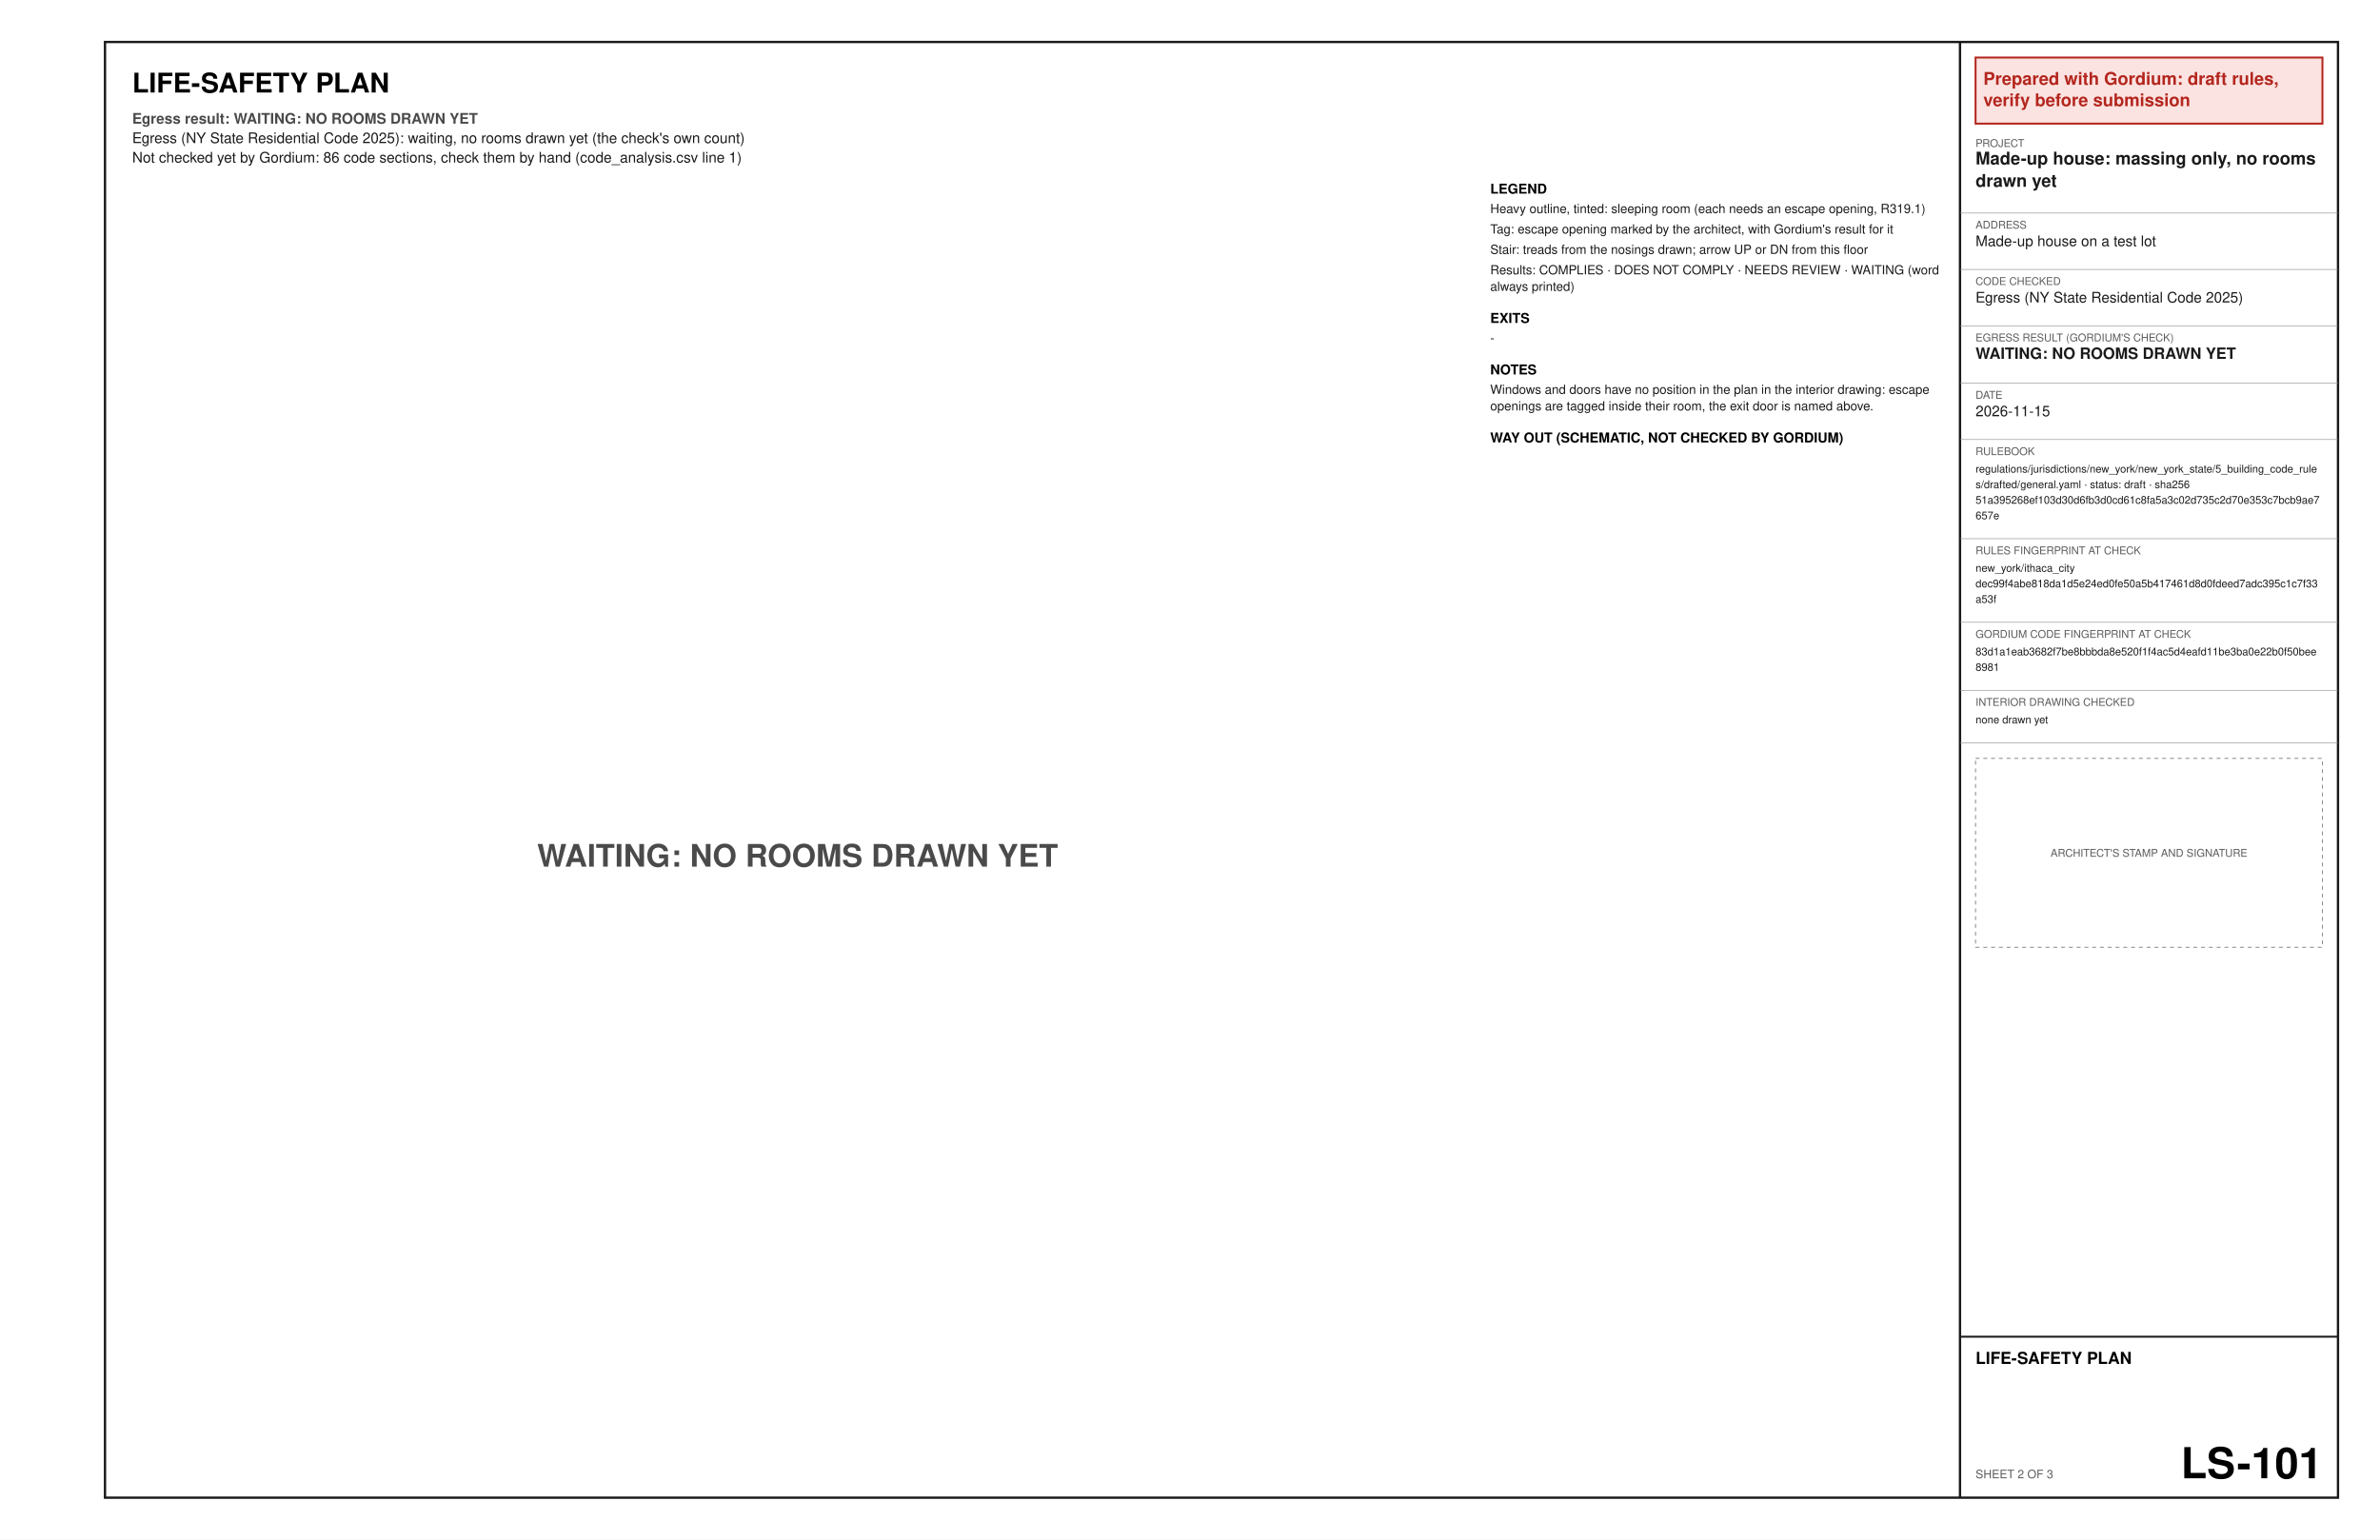
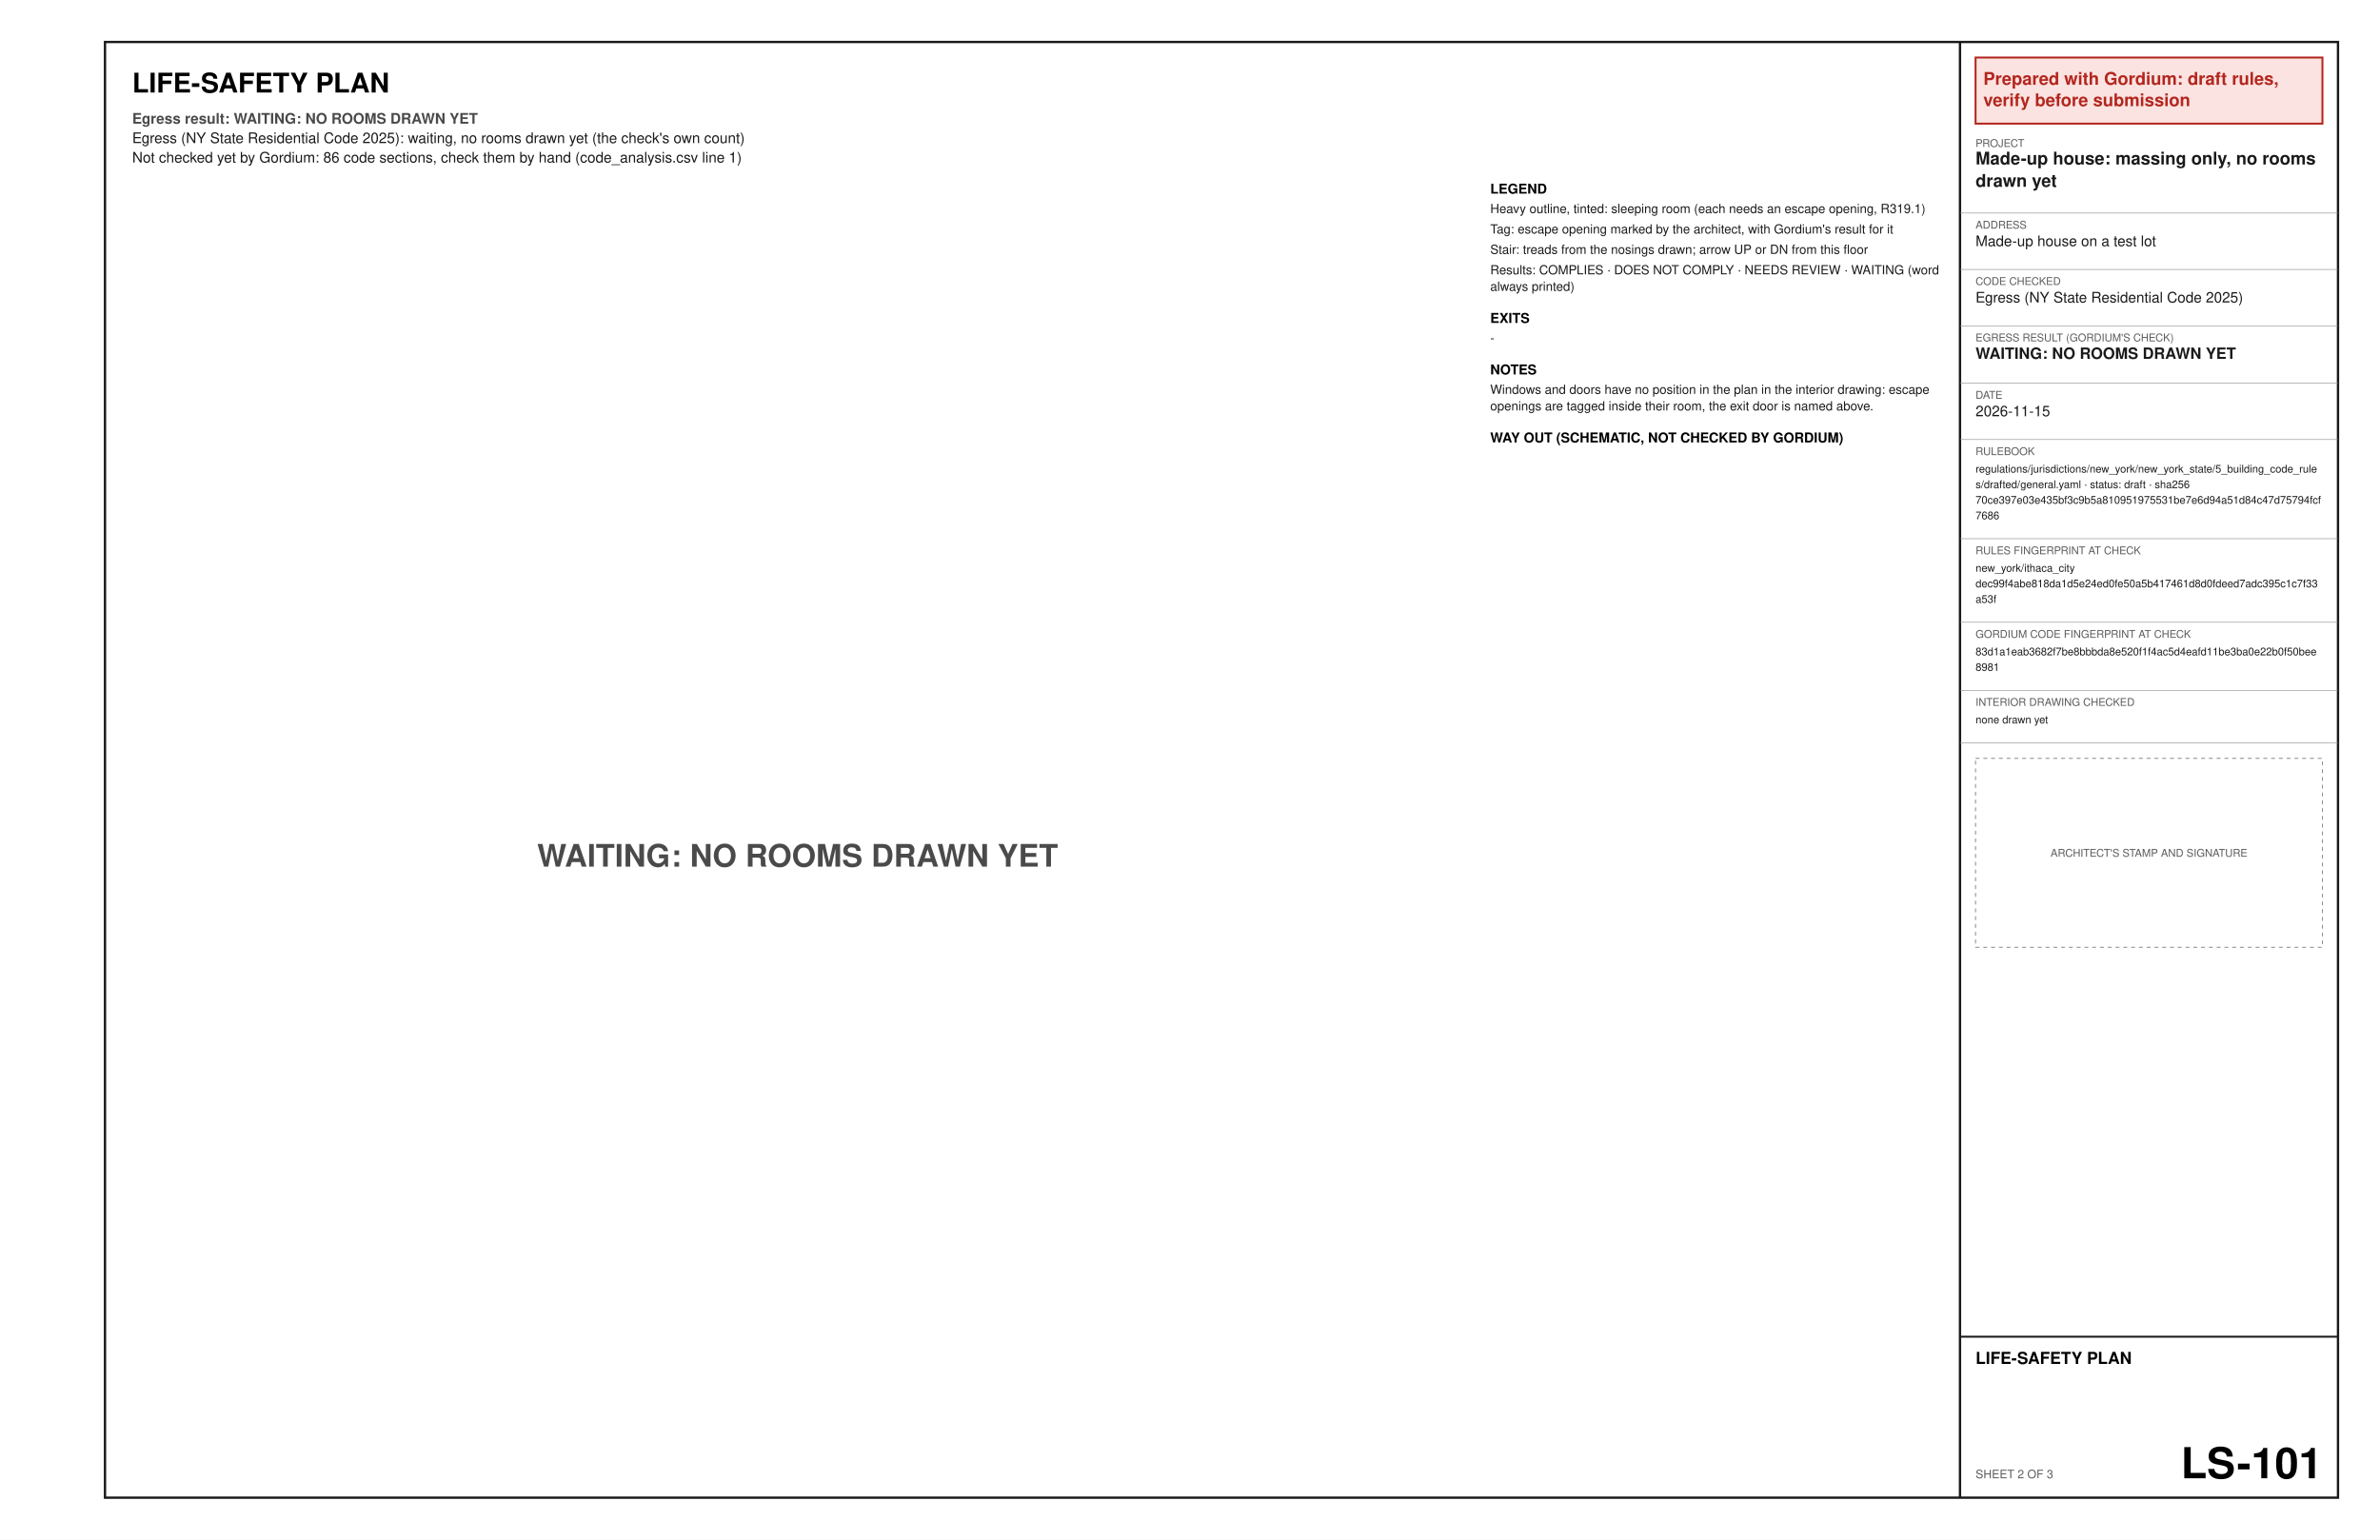
<svg xmlns="http://www.w3.org/2000/svg" width="17in" height="11in" viewBox="0 0 1224 792" font-family="Helvetica, Arial, sans-serif">
  <rect x="0" y="0" width="1224" height="792" fill="#ffffff" />
  <text x="68" y="47.6" font-size="14" font-weight="bold" text-anchor="start" fill="#000000" xml:space="preserve">LIFE-SAFETY PLAN</text>
  <text x="68" y="63.6" font-size="7.5" font-weight="bold" text-anchor="start" fill="#4a4a4a" xml:space="preserve">Egress result: WAITING: NO ROOMS DRAWN YET</text>
  <text x="68" y="73.6" font-size="7.5" text-anchor="start" fill="#1a1a1a" xml:space="preserve">Egress (NY State Residential Code 2025): waiting, no rooms drawn yet (the check's own count)</text>
  <text x="68" y="83.6" font-size="7.5" text-anchor="start" fill="#1a1a1a" xml:space="preserve">Not checked yet by Gordium: 86 code sections, check them by hand (code_analysis.csv line 1)</text>
  <text x="410.2" y="445.8" font-size="16" font-weight="bold" text-anchor="middle" fill="#4a4a4a" xml:space="preserve">WAITING: NO ROOMS DRAWN YET</text>
  <text x="766.4" y="99.6" font-size="7" font-weight="bold" text-anchor="start" fill="#000000" xml:space="preserve">LEGEND</text>
  <text x="766.4" y="109.6" font-size="6.5" text-anchor="start" fill="#1a1a1a" xml:space="preserve">Heavy outline, tinted: sleeping room (each needs an escape opening, R319.1)</text>
  <text x="766.4" y="120.1" font-size="6.5" text-anchor="start" fill="#1a1a1a" xml:space="preserve">Tag: escape opening marked by the architect, with Gordium's result for it</text>
  <text x="766.4" y="130.6" font-size="6.5" text-anchor="start" fill="#1a1a1a" xml:space="preserve">Stair: treads from the nosings drawn; arrow UP or DN from this floor</text>
  <text x="766.4" y="141.1" font-size="6.5" text-anchor="start" fill="#1a1a1a" xml:space="preserve">Results: COMPLIES · DOES NOT COMPLY · NEEDS REVIEW · WAITING (word</text>
  <text x="766.4" y="149.6" font-size="6.5" text-anchor="start" fill="#1a1a1a" xml:space="preserve">always printed)</text>
  <text x="766.4" y="166.1" font-size="7" font-weight="bold" text-anchor="start" fill="#000000" xml:space="preserve">EXITS</text>
  <text x="766.4" y="176.1" font-size="6.5" text-anchor="start" fill="#1a1a1a" xml:space="preserve">-</text>
  <text x="766.4" y="192.6" font-size="7" font-weight="bold" text-anchor="start" fill="#000000" xml:space="preserve">NOTES</text>
  <text x="766.4" y="202.6" font-size="6.5" text-anchor="start" fill="#1a1a1a" xml:space="preserve">Windows and doors have no position in the plan in the interior drawing: escape</text>
  <text x="766.4" y="211.1" font-size="6.5" text-anchor="start" fill="#1a1a1a" xml:space="preserve">openings are tagged inside their room, the exit door is named above.</text>
  <text x="766.4" y="227.6" font-size="7" font-weight="bold" text-anchor="start" fill="#000000" xml:space="preserve">WAY OUT (SCHEMATIC, NOT CHECKED BY GORDIUM)</text>
  <polygon points="54,21.6 1202.4,21.6 1202.4,770.4 54,770.4" fill="none" stroke="#1a1a1a" stroke-width="1.2" />
  <line x1="1008" y1="21.6" x2="1008" y2="770.4" stroke="#1a1a1a" stroke-width="1.2" />
  <polygon points="1016,29.6 1194.4,29.6 1194.4,63.6 1016,63.6" fill="#fbe3e1" stroke="#b3261e" stroke-width="1" />
  <text x="1020" y="43.6" font-size="9" font-weight="bold" text-anchor="start" fill="#b3261e" xml:space="preserve">Prepared with Gordium: draft rules,</text>
  <text x="1020" y="54.6" font-size="9" font-weight="bold" text-anchor="start" fill="#b3261e" xml:space="preserve">verify before submission</text>
  <text x="1016" y="75.6" font-size="5.5" text-anchor="start" fill="#5a5a5a" xml:space="preserve">PROJECT</text>
  <text x="1016" y="84.6" font-size="9" font-weight="bold" text-anchor="start" fill="#1a1a1a" xml:space="preserve">Made-up house: massing only, no rooms</text>
  <text x="1016" y="96.1" font-size="9" font-weight="bold" text-anchor="start" fill="#1a1a1a" xml:space="preserve">drawn yet</text>
  <line x1="1008" y1="109.6" x2="1202.4" y2="109.6" stroke="#8c8c8c" stroke-width="0.3" />
  <text x="1016" y="117.6" font-size="5.5" text-anchor="start" fill="#5a5a5a" xml:space="preserve">ADDRESS</text>
  <text x="1016" y="126.6" font-size="7.5" text-anchor="start" fill="#1a1a1a" xml:space="preserve">Made-up house on a test lot</text>
  <line x1="1008" y1="138.6" x2="1202.4" y2="138.6" stroke="#8c8c8c" stroke-width="0.3" />
  <text x="1016" y="146.6" font-size="5.5" text-anchor="start" fill="#5a5a5a" xml:space="preserve">CODE CHECKED</text>
  <text x="1016" y="155.6" font-size="7.5" text-anchor="start" fill="#1a1a1a" xml:space="preserve">Egress (NY State Residential Code 2025)</text>
  <line x1="1008" y1="167.6" x2="1202.4" y2="167.6" stroke="#8c8c8c" stroke-width="0.3" />
  <text x="1016" y="175.6" font-size="5.5" text-anchor="start" fill="#5a5a5a" xml:space="preserve">EGRESS RESULT (GORDIUM'S CHECK)</text>
  <text x="1016" y="184.6" font-size="8" font-weight="bold" text-anchor="start" fill="#1a1a1a" xml:space="preserve">WAITING: NO ROOMS DRAWN YET</text>
  <line x1="1008" y1="197.1" x2="1202.4" y2="197.1" stroke="#8c8c8c" stroke-width="0.3" />
  <text x="1016" y="205.1" font-size="5.5" text-anchor="start" fill="#5a5a5a" xml:space="preserve">DATE</text>
  <text x="1016" y="214.1" font-size="7.5" text-anchor="start" fill="#1a1a1a" xml:space="preserve">2026-11-15</text>
  <line x1="1008" y1="226.1" x2="1202.4" y2="226.1" stroke="#8c8c8c" stroke-width="0.3" />
  <text x="1016" y="234.1" font-size="5.5" text-anchor="start" fill="#5a5a5a" xml:space="preserve">RULEBOOK</text>
  <text x="1016" y="243.1" font-size="5.5" text-anchor="start" fill="#1a1a1a" xml:space="preserve">regulations/jurisdictions/new_york/new_york_state/5_building_code_rule</text>
  <text x="1016" y="251.1" font-size="5.5" text-anchor="start" fill="#1a1a1a" xml:space="preserve">s/drafted/general.yaml · status: draft · sha256</text>
-   <text x="1016" y="259.1" font-size="5.5" text-anchor="start" fill="#1a1a1a" xml:space="preserve">51a395268ef103d30d6fb3d0cd61c8fa5a3c02d735c2d70e353c7bcb9ae7</text>
-   <text x="1016" y="267.1" font-size="5.5" text-anchor="start" fill="#1a1a1a" xml:space="preserve">657e</text>
+   <text x="1016" y="259.1" font-size="5.5" text-anchor="start" fill="#1a1a1a" xml:space="preserve">70ce397e03e435bf3c9b5a810951975531be7e6d94a51d84c47d75794fcf</text>
+   <text x="1016" y="267.1" font-size="5.5" text-anchor="start" fill="#1a1a1a" xml:space="preserve">7686</text>
  <line x1="1008" y1="277.1" x2="1202.4" y2="277.1" stroke="#8c8c8c" stroke-width="0.3" />
  <text x="1016" y="285.1" font-size="5.5" text-anchor="start" fill="#5a5a5a" xml:space="preserve">RULES FINGERPRINT AT CHECK</text>
  <text x="1016" y="294.1" font-size="5.5" text-anchor="start" fill="#1a1a1a" xml:space="preserve">new_york/ithaca_city</text>
  <text x="1016" y="302.1" font-size="5.5" text-anchor="start" fill="#1a1a1a" xml:space="preserve">dec99f4abe818da1d5e24ed0fe50a5b417461d8d0fdeed7adc395c1c7f33</text>
  <text x="1016" y="310.1" font-size="5.5" text-anchor="start" fill="#1a1a1a" xml:space="preserve">a53f</text>
  <line x1="1008" y1="320.1" x2="1202.4" y2="320.1" stroke="#8c8c8c" stroke-width="0.3" />
  <text x="1016" y="328.1" font-size="5.5" text-anchor="start" fill="#5a5a5a" xml:space="preserve">GORDIUM CODE FINGERPRINT AT CHECK</text>
  <text x="1016" y="337.1" font-size="5.5" text-anchor="start" fill="#1a1a1a" xml:space="preserve">83d1a1eab3682f7be8bbbda8e520f1f4ac5d4eafd11be3ba0e22b0f50bee</text>
  <text x="1016" y="345.1" font-size="5.5" text-anchor="start" fill="#1a1a1a" xml:space="preserve">8981</text>
  <line x1="1008" y1="355.1" x2="1202.4" y2="355.1" stroke="#8c8c8c" stroke-width="0.3" />
  <text x="1016" y="363.1" font-size="5.5" text-anchor="start" fill="#5a5a5a" xml:space="preserve">INTERIOR DRAWING CHECKED</text>
  <text x="1016" y="372.1" font-size="5.5" text-anchor="start" fill="#1a1a1a" xml:space="preserve">none drawn yet</text>
  <line x1="1008" y1="382.1" x2="1202.4" y2="382.1" stroke="#8c8c8c" stroke-width="0.3" />
  <polygon points="1016,390.1 1194.4,390.1 1194.4,487.3 1016,487.3" fill="none" stroke="#8c8c8c" stroke-width="0.5" stroke-dasharray="2 2" />
  <text x="1105.2" y="440.7" font-size="5.5" text-anchor="middle" fill="#5a5a5a" xml:space="preserve">ARCHITECT'S STAMP AND SIGNATURE</text>
  <line x1="1008" y1="687.6" x2="1202.4" y2="687.6" stroke="#1a1a1a" stroke-width="1" />
  <text x="1016" y="701.6" font-size="8.5" font-weight="bold" text-anchor="start" fill="#000000" xml:space="preserve">LIFE-SAFETY PLAN</text>
  <text x="1016" y="760.4" font-size="6" text-anchor="start" fill="#5a5a5a" xml:space="preserve">SHEET 2 OF 3</text>
  <text x="1194.4" y="760.4" font-size="22" font-weight="bold" text-anchor="end" fill="#000000" xml:space="preserve">LS-101</text>
</svg>
